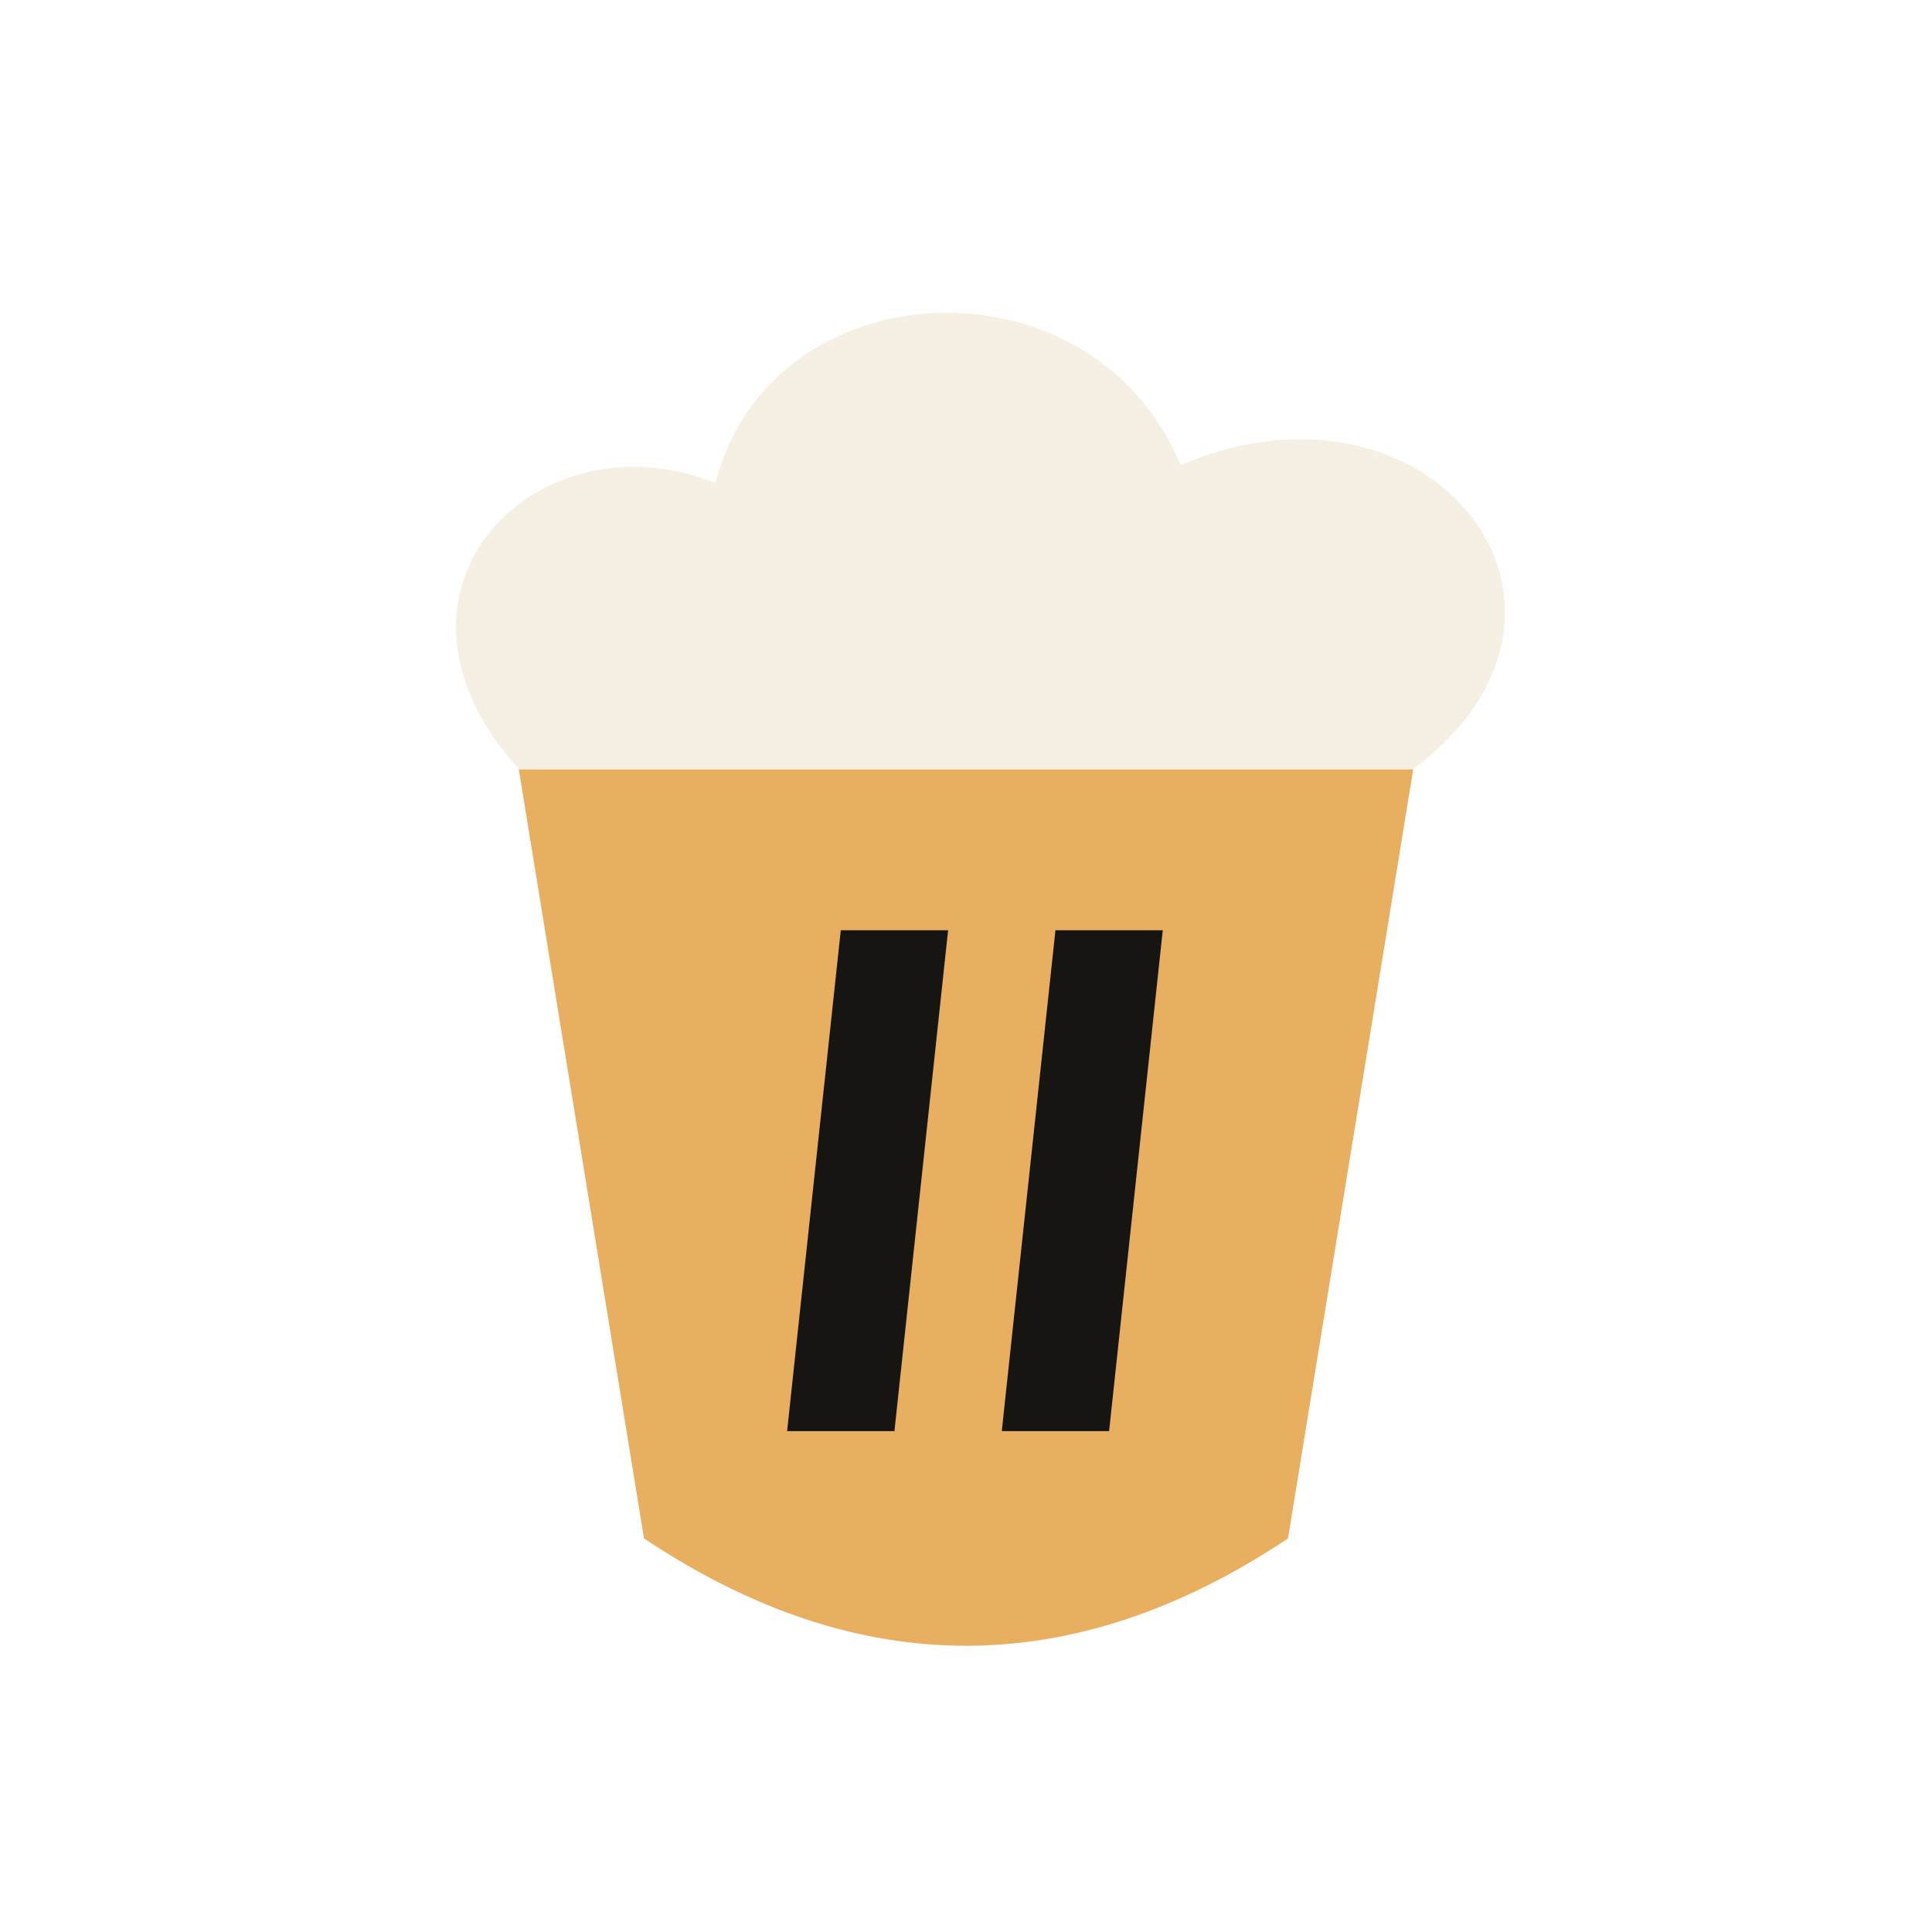
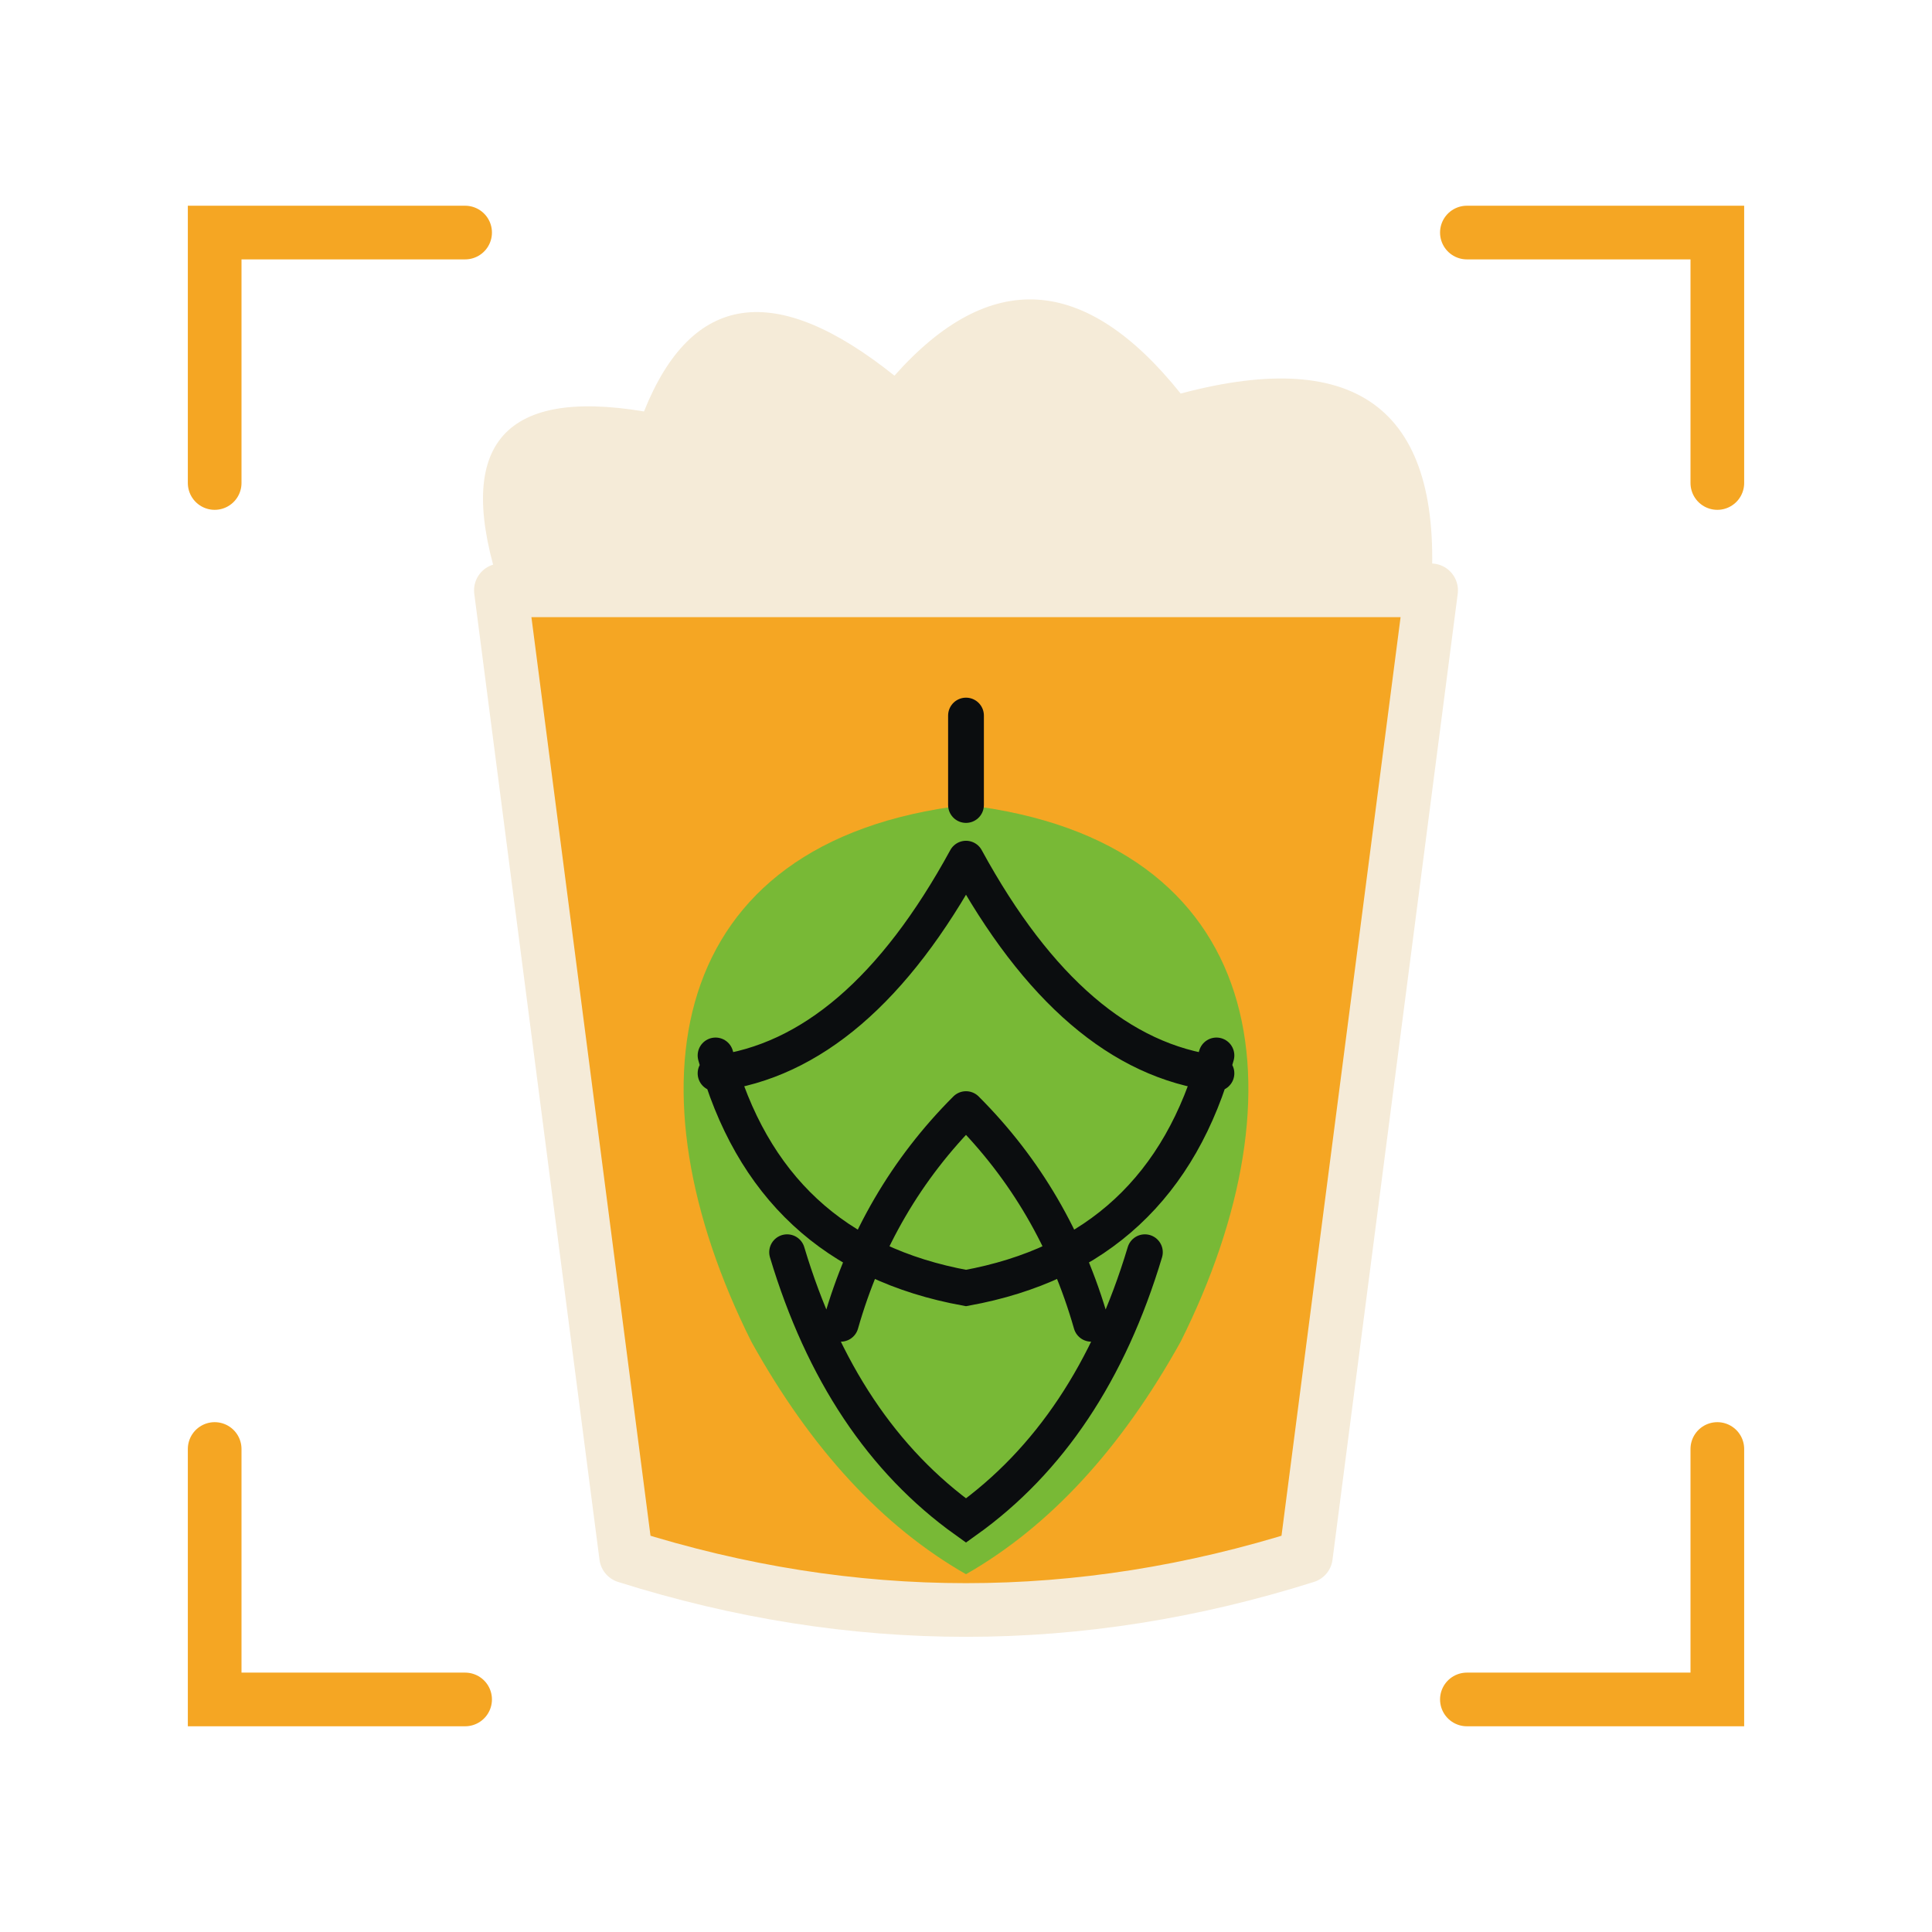
- <svg xmlns="http://www.w3.org/2000/svg" viewBox="0 0 108 108" role="img" aria-label="KraPiva — пинта с пеной">
-   <path fill="#E9AF61" d="M29,43 L79,43 L72,86 Q54,98 36,86 Z" />
-   <path fill="#F6EFE3" d="M29,43 C20,33 30,23 40,27 C43,15 61,14 66,26 C80,20 91,34 79,43 Z" />
-   <path fill="#171512" d="M47,52 L53,52 L50,80 L44,80 Z M59,52 L65,52 L62,80 L56,80 Z" />
+ <svg xmlns="http://www.w3.org/2000/svg" viewBox="0 0 108 108">
+   <path d="M12 27V13H26 M82 13H96V27 M96 81V95H82 M26 95H12V81" fill="none" stroke="#F5A623" stroke-width="3" stroke-linecap="round" />
+   <path d="M28 33H80L73 87Q54 93 35 87Z" fill="#F5A623" />
+   <path d="M28 33Q24 21 36 23Q40 13 50 21Q58 12 66 22Q81 18 80 33Z" fill="#F5EBD8" />
+   <path d="M28 33H80L73 87Q54 93 35 87Z" fill="none" stroke="#F5EBD8" stroke-width="3" stroke-linejoin="round" />
+   <path d="M54 45C37 47 35 61 42 75Q47 84 54 88Q61 84 66 75C73 61 71 47 54 45Z" fill="#78B936" />
+   <path d="M54 45V40 M54 48Q48 59 40 60 M54 48Q60 59 68 60 M40 59Q43 70 54 72Q65 70 68 59 M44 70Q47 80 54 85Q61 80 64 70 M54 62Q49 67 47 74 M54 62Q59 67 61 74" fill="none" stroke="#0B0D0F" stroke-width="2" stroke-linecap="round" />
</svg>
